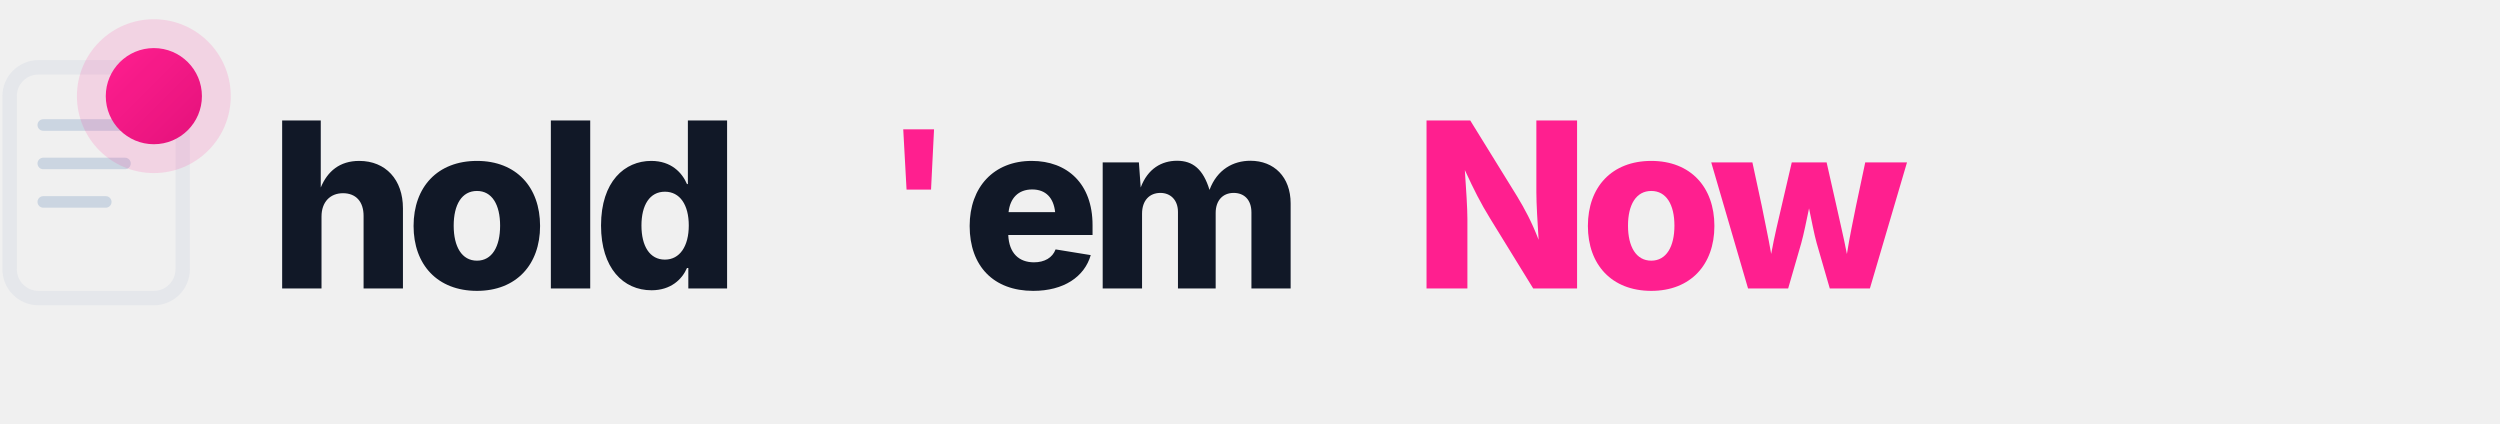
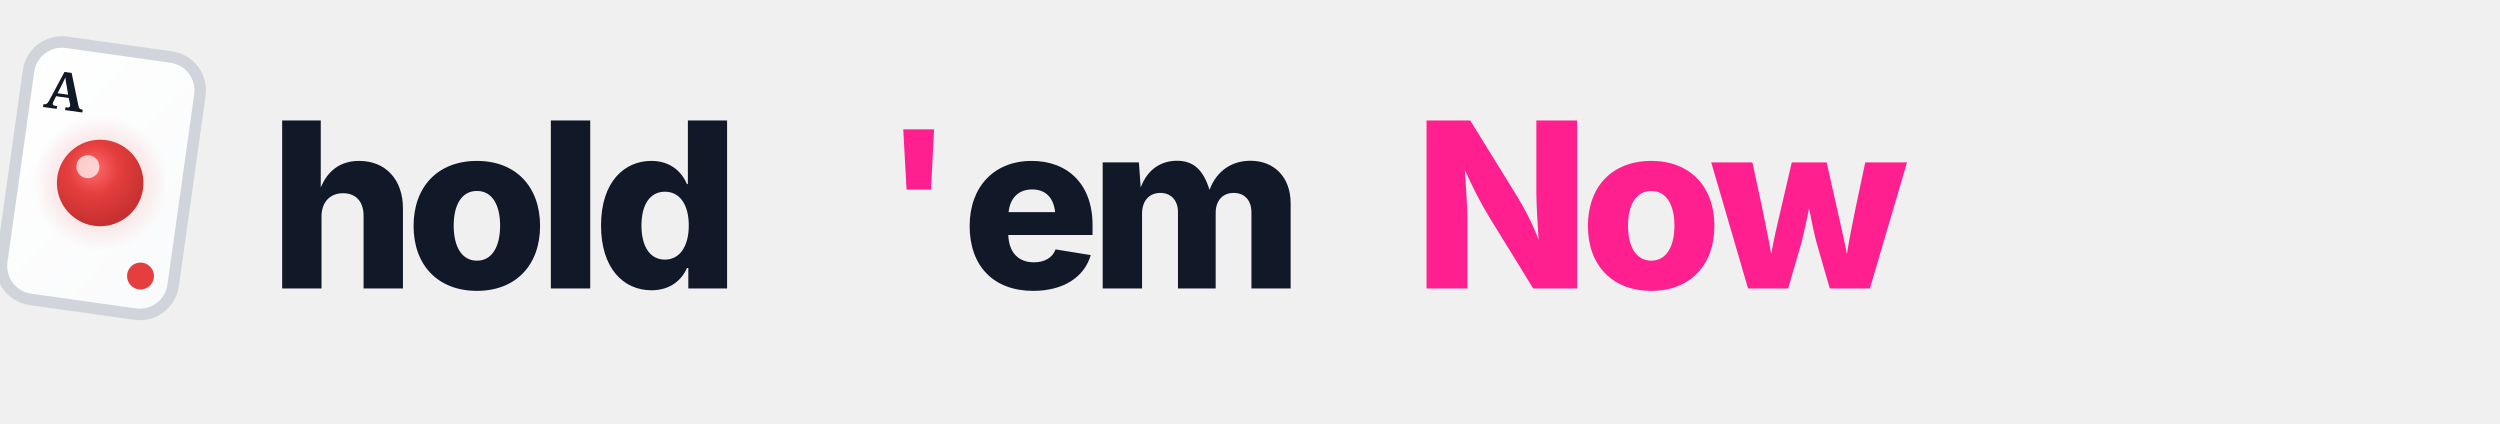
<svg xmlns="http://www.w3.org/2000/svg" viewBox="0 0 260 44" width="260" height="44" role="img" aria-label="hold'emNow">
  <defs>
-     <linearGradient id="dotGradW" x1="0%" y1="0%" x2="100%" y2="100%">
-       <stop offset="0%" stop-color="#FF1F8F" />
-       <stop offset="100%" stop-color="#E01077" />
+     <radialGradient id="liveDotGradW" cx="40%" cy="35%" r="65%">
+       <stop offset="0%" stop-color="#FF6B6B" />
+       <stop offset="45%" stop-color="#E53E3E" />
+       <stop offset="100%" stop-color="#C53030" />
+     </radialGradient>
+     <radialGradient id="liveGlowW" cx="50%" cy="50%" r="50%">
+       <stop offset="0%" stop-color="#E53E3E" stop-opacity="0.30" />
+       <stop offset="100%" stop-color="#E53E3E" stop-opacity="0" />
+     </radialGradient>
+     <linearGradient id="cardShineW" x1="0%" y1="0%" x2="100%" y2="100%">
+       <stop offset="0%" stop-color="#FFFFFF" stop-opacity="1" />
+       <stop offset="100%" stop-color="#F9FAFB" stop-opacity="1" />
    </linearGradient>
  </defs>
-   <rect x="1" y="7" width="18" height="24" rx="3" fill="none" stroke="#E5E7EB" stroke-width="1.5" />
-   <line x1="4.5" y1="13" x2="15.5" y2="13" stroke="#CBD5E1" stroke-width="1.2" stroke-linecap="round" />
-   <line x1="4.5" y1="17" x2="13" y2="17" stroke="#CBD5E1" stroke-width="1.2" stroke-linecap="round" />
-   <line x1="4.5" y1="21" x2="11" y2="21" stroke="#CBD5E1" stroke-width="1.2" stroke-linecap="round" />
-   <circle cx="16" cy="10" r="5" fill="url(#dotGradW)" />
-   <circle cx="16" cy="10" r="8" fill="#FF1F8F" opacity="0.14" />
+   <g transform="translate(10,22) rotate(8) translate(-10,-22)">
+     <rect x="1" y="5" width="18" height="27" rx="3.5" fill="url(#cardShineW)" stroke="#D1D5DB" stroke-width="1.2" />
+     <text x="3" y="12" font-family="'Pretendard', 'Georgia', serif" font-size="5.5" font-weight="900" letter-spacing="-0.03em" fill="#111827">A</text>
+     <circle cx="15.5" cy="28" r="1.4" fill="#E53E3E">
+       <animate attributeName="opacity" values="1;0.5;1" dur="1.6s" repeatCount="indefinite" calcMode="spline" keySplines="0.4 0 0.6 1; 0.4 0 0.6 1" />
+     </circle>
+     <circle cx="10" cy="19" r="7" fill="url(#liveGlowW)">
+       <animate attributeName="r" values="7;9;7" dur="2.0s" repeatCount="indefinite" calcMode="spline" keySplines="0.4 0 0.6 1; 0.4 0 0.6 1" />
+       <animate attributeName="opacity" values="0.8;0.3;0.8" dur="2.0s" repeatCount="indefinite" calcMode="spline" keySplines="0.4 0 0.6 1; 0.4 0 0.6 1" />
+     </circle>
+     <circle cx="10" cy="19" r="4.5" fill="url(#liveDotGradW)">
+       <animate attributeName="r" values="4.5;5.2;4.5" dur="2.0s" repeatCount="indefinite" calcMode="spline" keySplines="0.4 0 0.6 1; 0.4 0 0.6 1" />
+     </circle>
+     <circle cx="8.5" cy="17.5" r="1.2" fill="#FFFFFF" opacity="0.70" />
+   </g>
  <text x="28" y="30" font-family="'Pretendard', 'Inter', system-ui, -apple-system, sans-serif" font-size="24" font-weight="800" letter-spacing="-0.045em" fill="#111827">hold</text>
  <text x="92" y="28" font-family="'Pretendard', 'Inter', system-ui, -apple-system, sans-serif" font-size="20" font-weight="800" fill="#FF1F8F">'</text>
  <text x="100" y="30" font-family="'Pretendard', 'Inter', system-ui, -apple-system, sans-serif" font-size="24" font-weight="800" letter-spacing="-0.045em" fill="#111827">em</text>
  <text x="147" y="30" font-family="'Pretendard', 'Inter', system-ui, -apple-system, sans-serif" font-size="24" font-weight="800" letter-spacing="-0.045em" fill="#FF1F8F">Now</text>
</svg>
